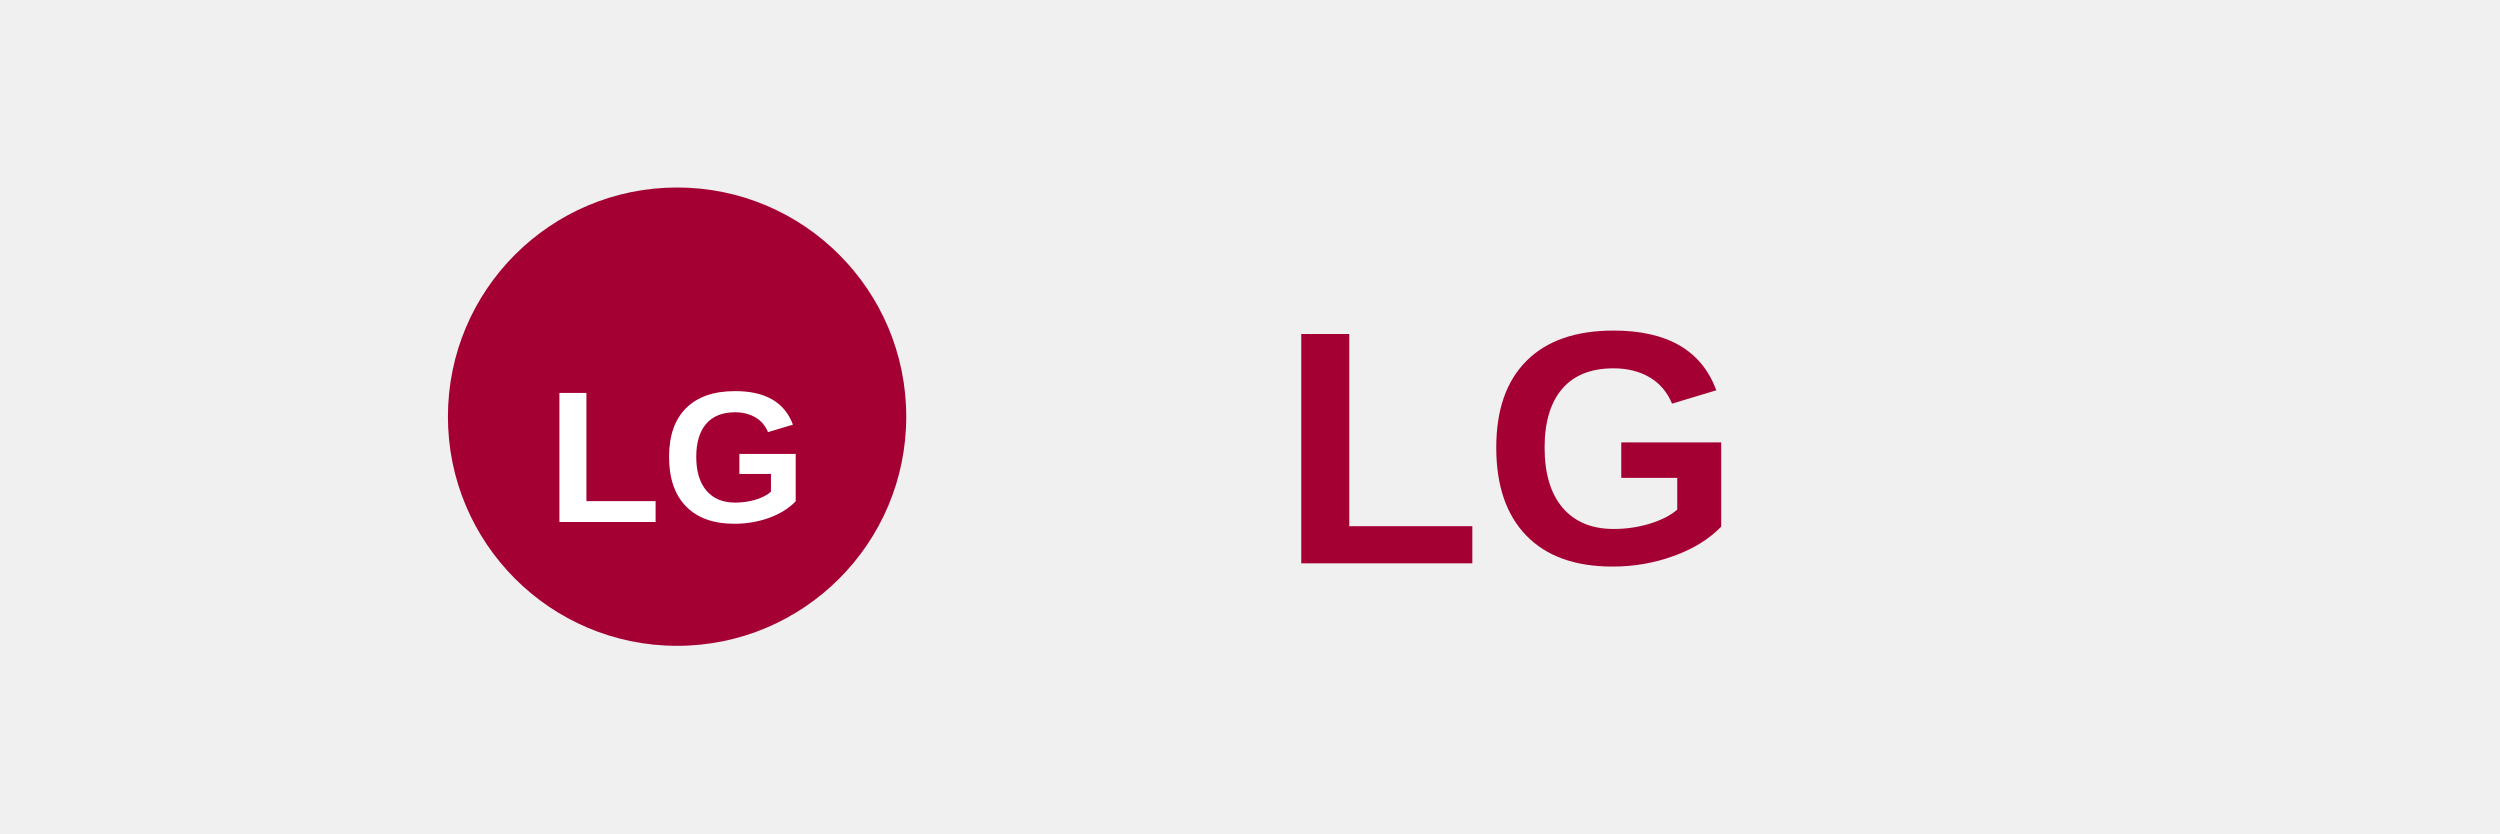
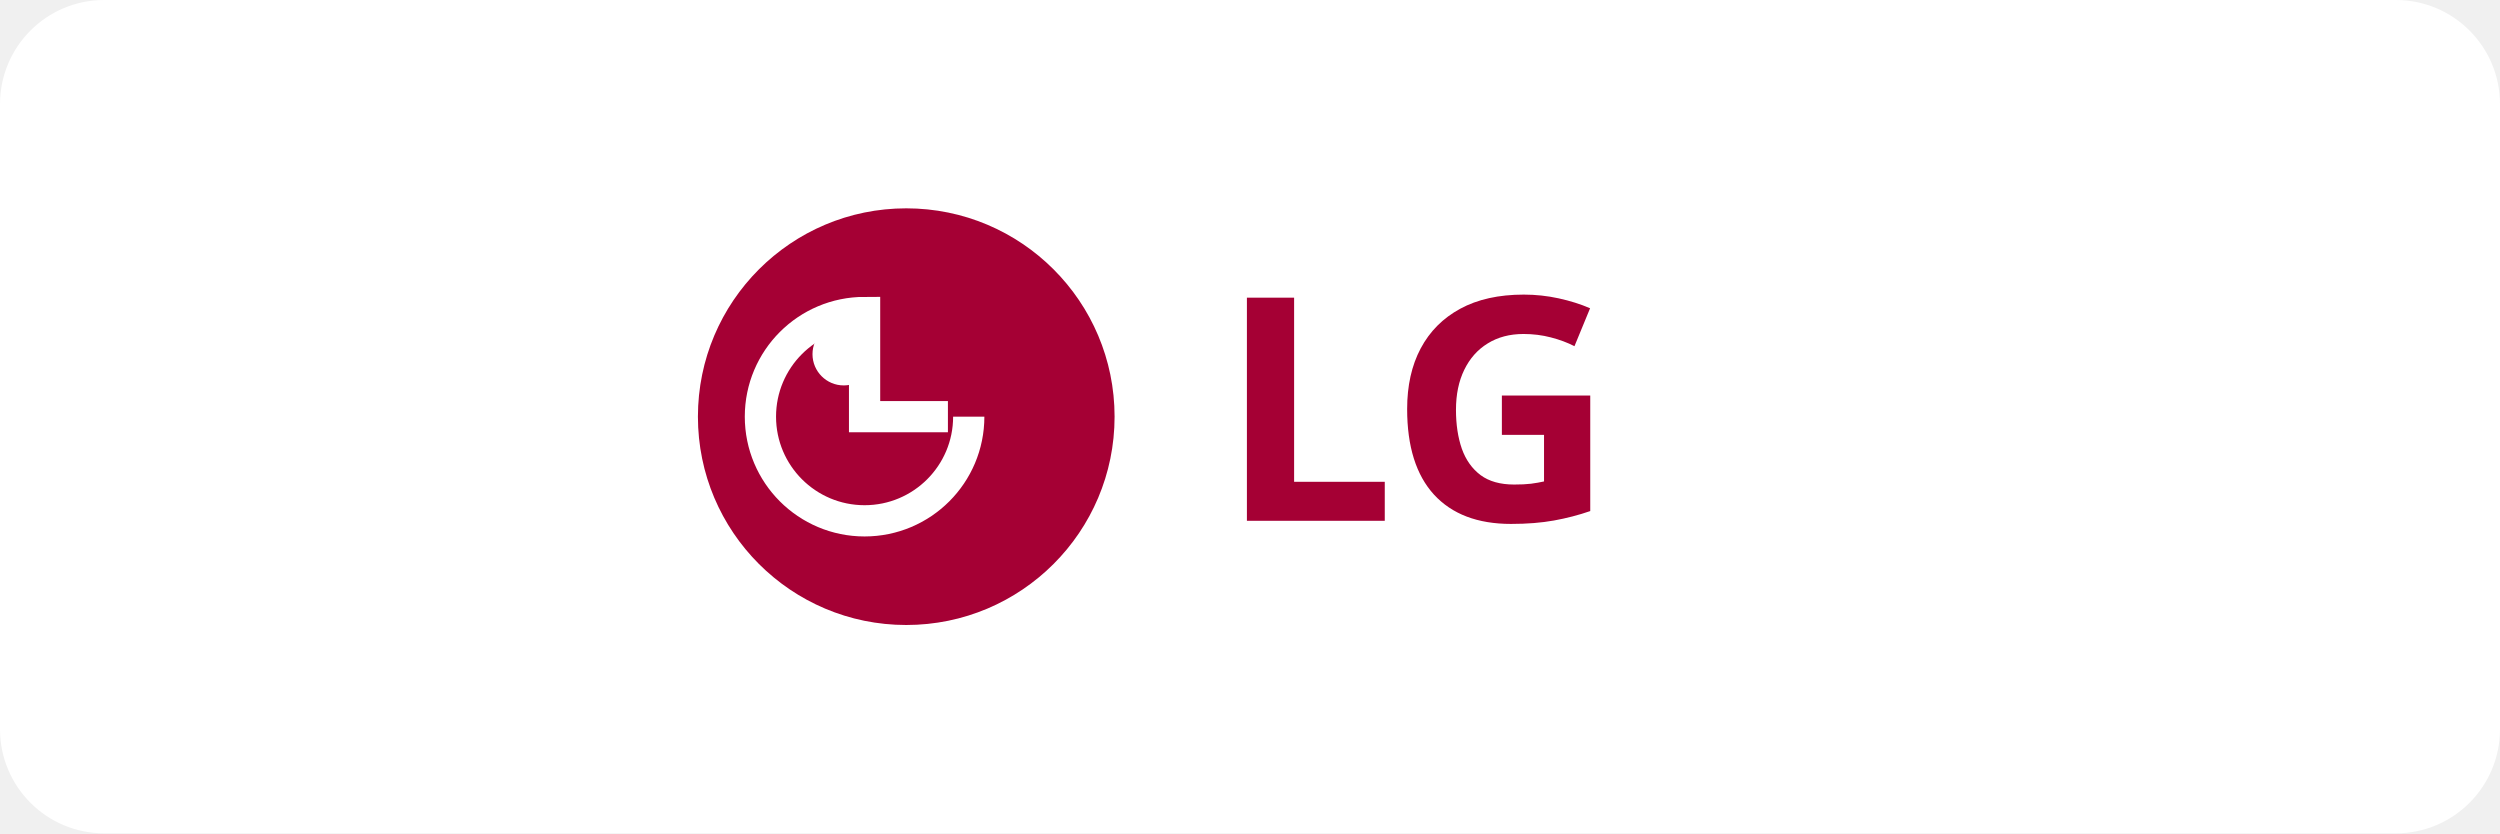
<svg xmlns="http://www.w3.org/2000/svg" viewBox="0 0 240 80" width="240" height="80">
-   <circle cx="65" cy="40" r="22" fill="#A50034" />
-   <text x="65" y="45" font-family="Arial, sans-serif" font-weight="bold" font-size="18" fill="#FFF" text-anchor="middle" dominant-baseline="middle">LG</text>
-   <text x="145" y="45" font-family="Arial, sans-serif" font-weight="bold" font-size="32" fill="#A50034" text-anchor="middle" dominant-baseline="middle">LG</text>
+   <rect width="240" height="80" rx="10" fill="#FFFFFF" />
+   <g transform="translate(65, 18)">
+     <circle cx="22" cy="22" r="20" fill="#A50034" />
+     <circle cx="16" cy="16" r="3" fill="#FFFFFF" />
+     <path fill="none" stroke="#FFFFFF" stroke-width="3" d="M28,22 A10,10 0 1,1 18,12 L18,22 L26,22" />
+     <text x="52" y="32" font-family="'Arial Black', sans-serif" font-size="30" font-weight="900" fill="#A50034">LG</text>
+   </g>
</svg>
